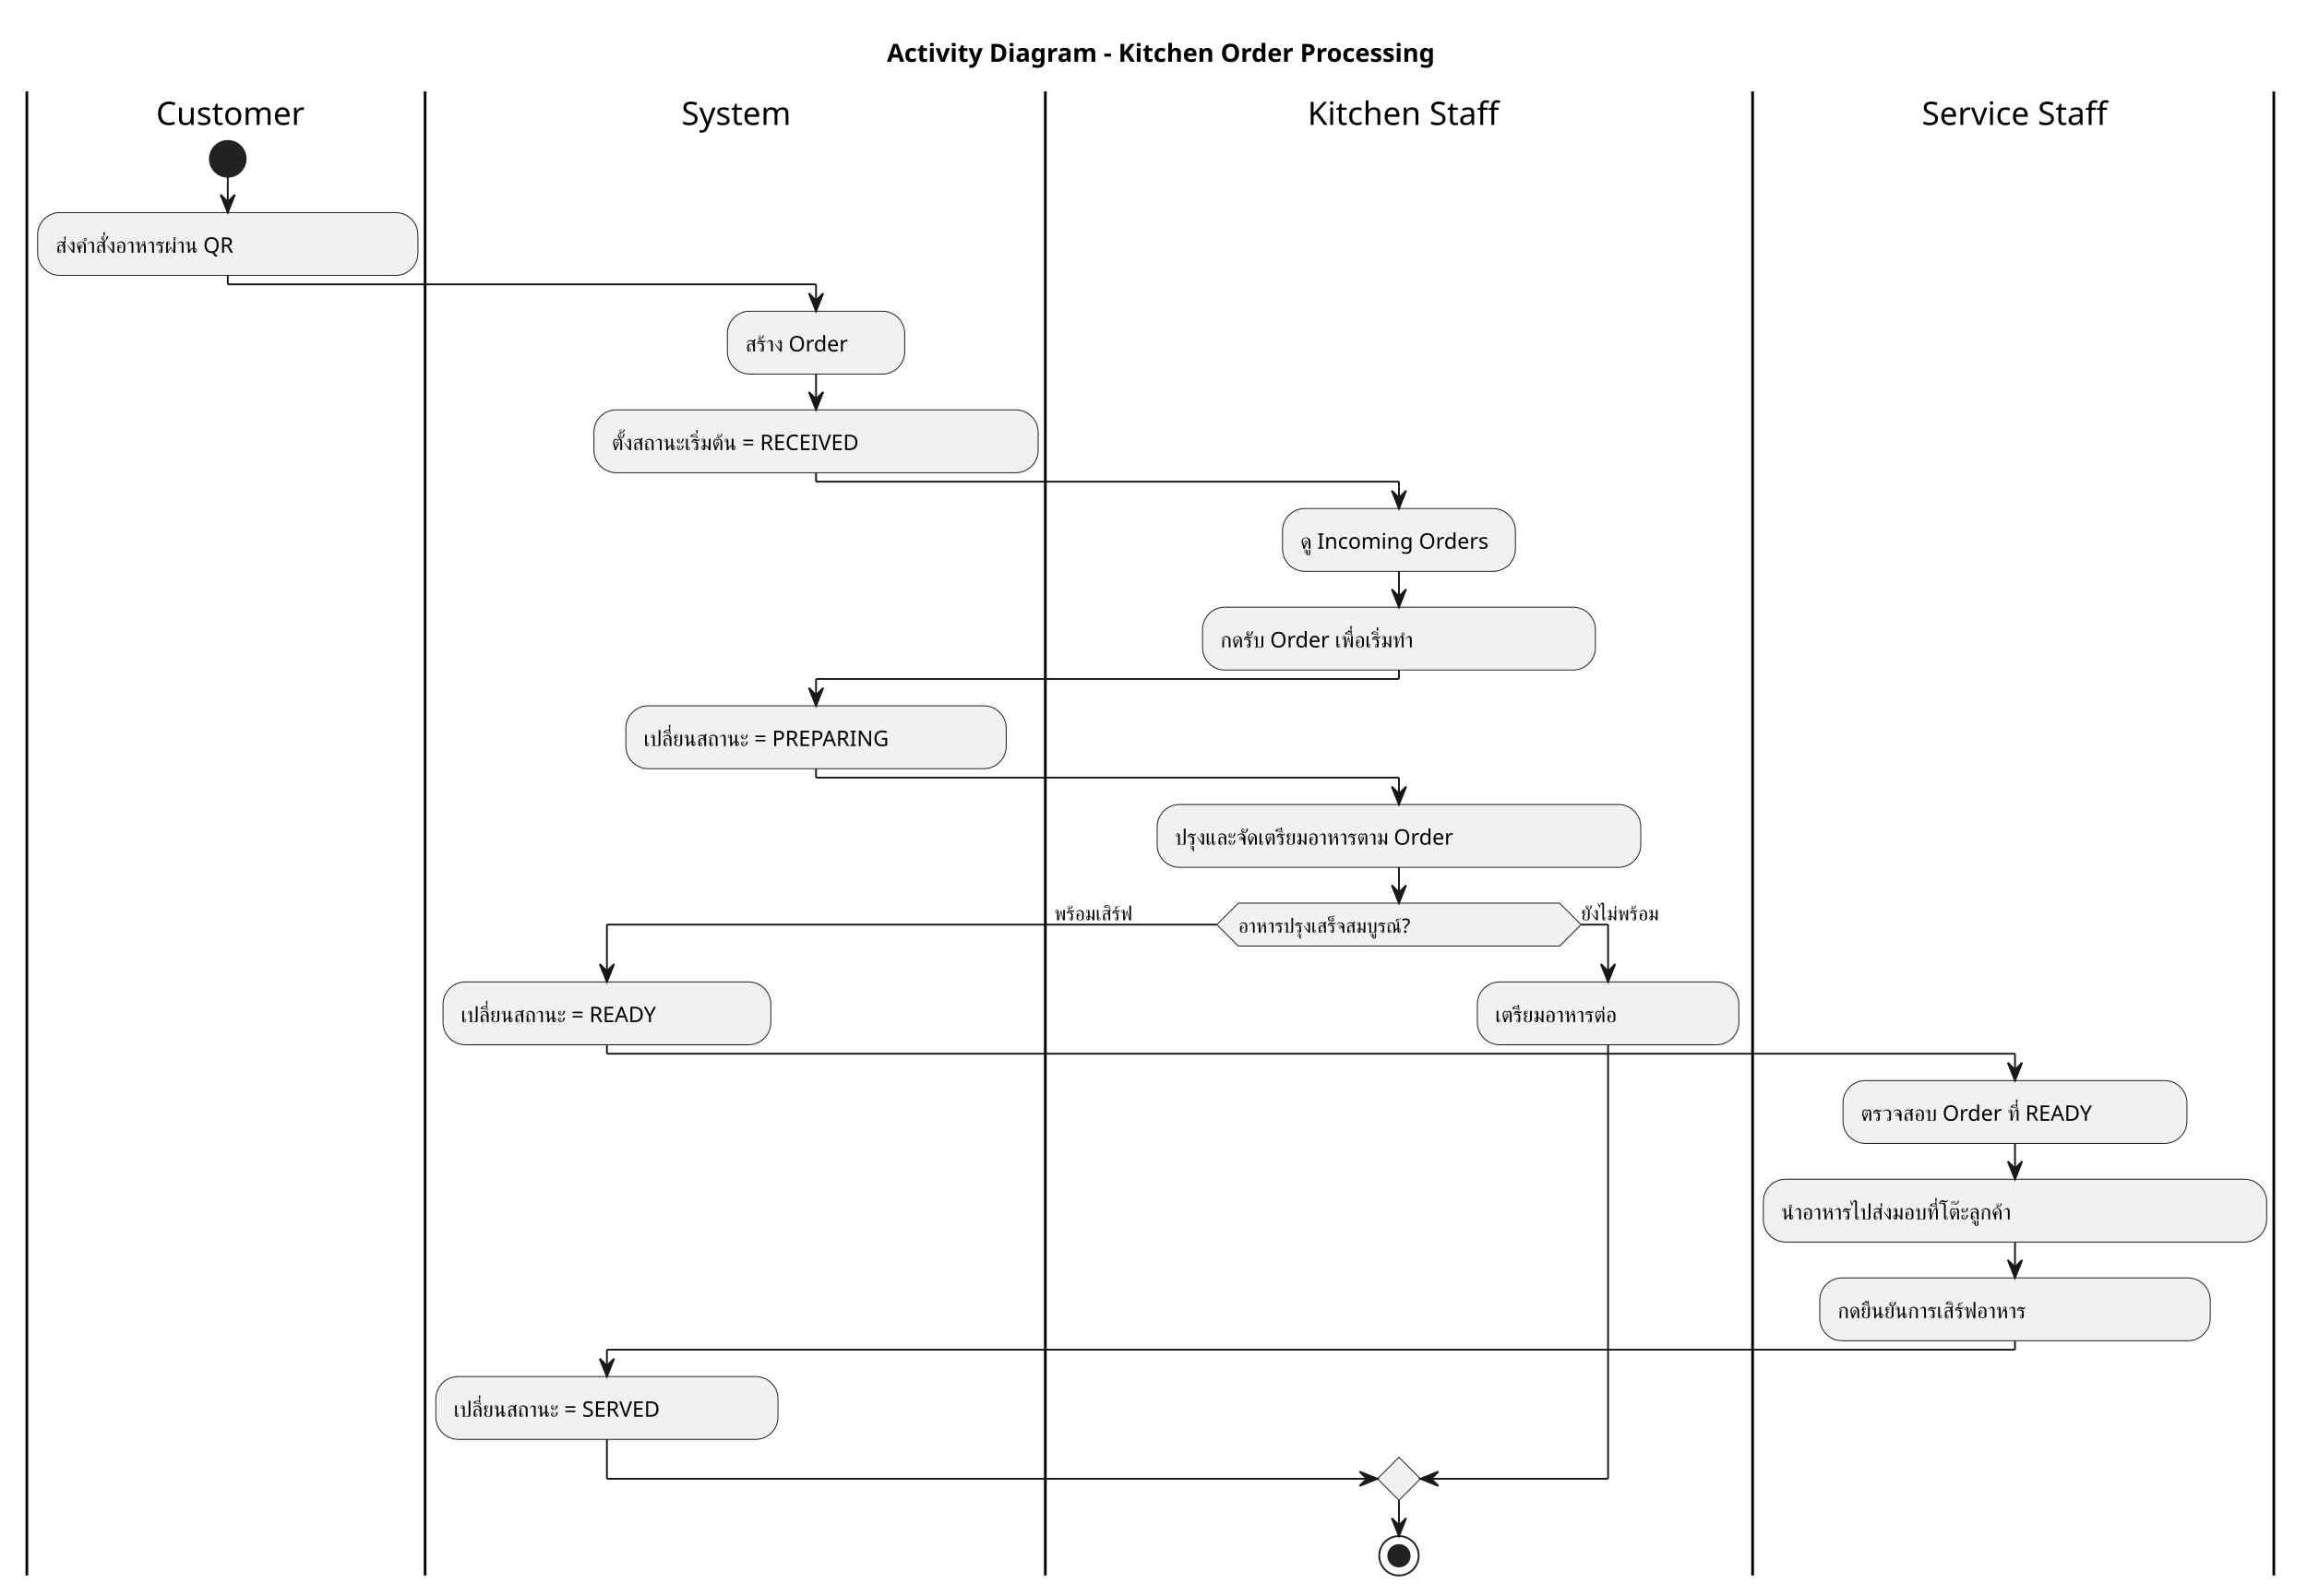
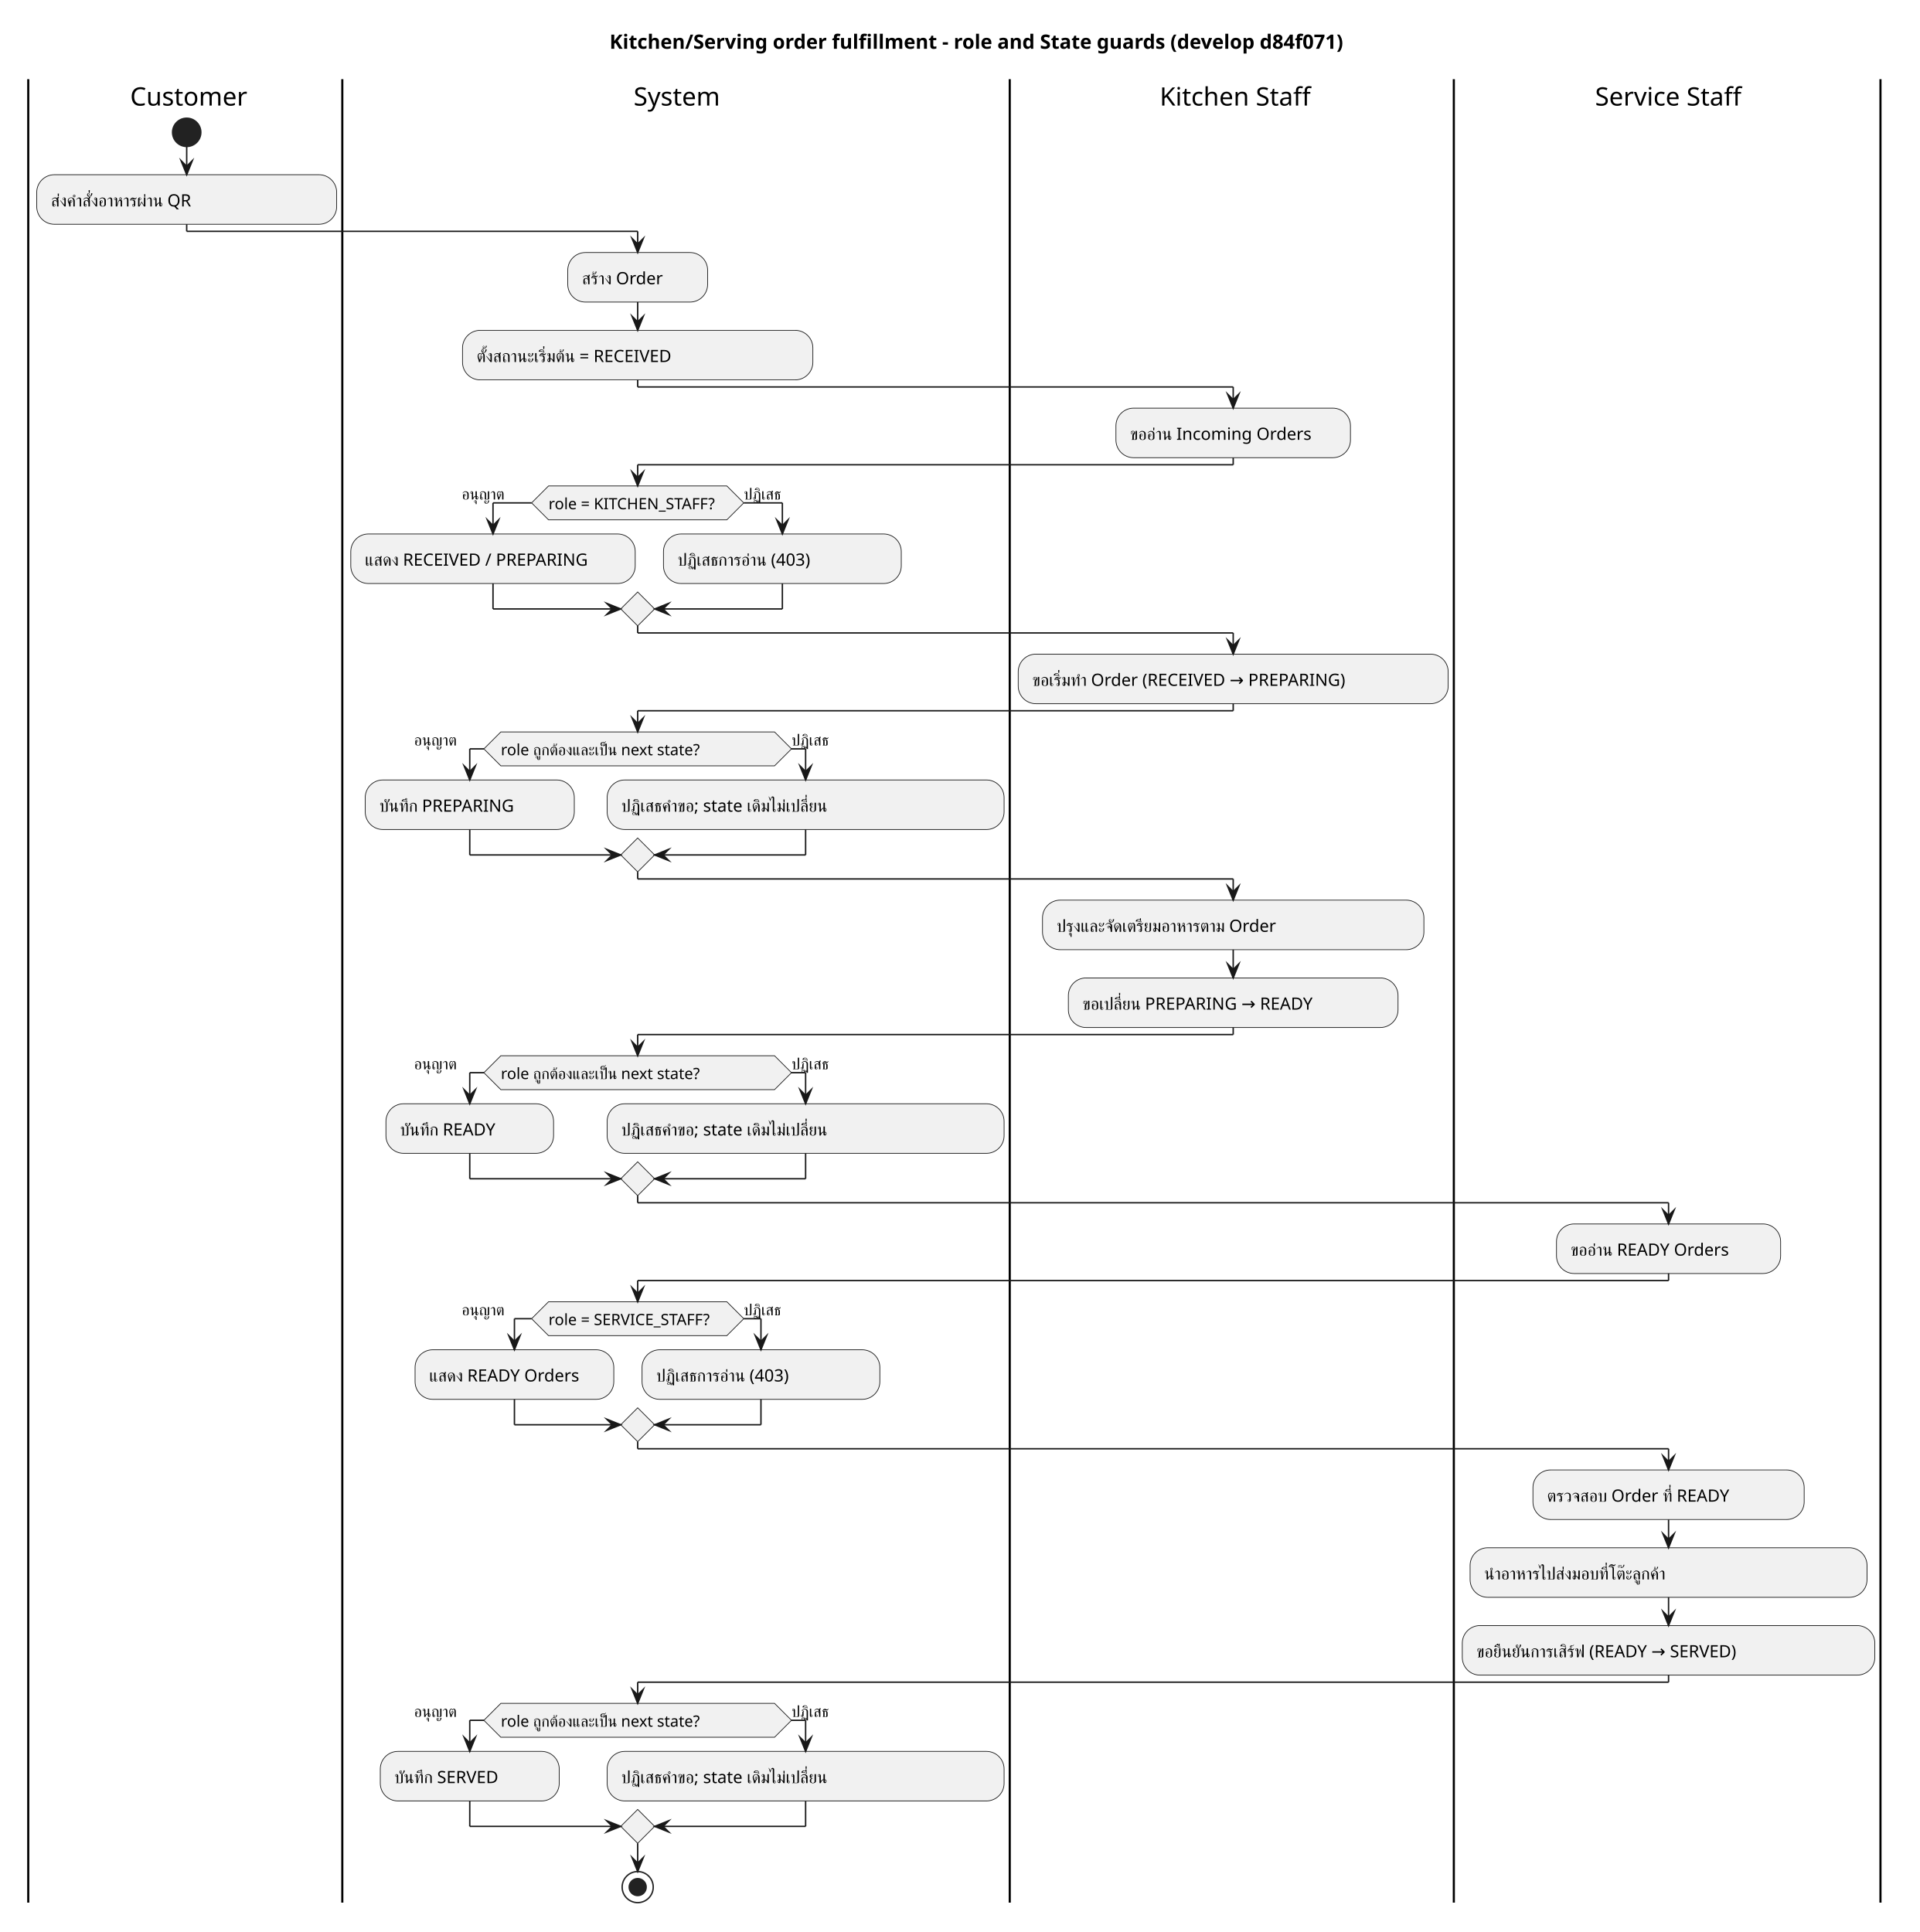
- <svg xmlns="http://www.w3.org/2000/svg" contentStyleType="text/css" data-diagram-type="ACTIVITY" height="891px" preserveAspectRatio="none" style="width:1288px;height:891px;background:#FFFFFF;" version="1.1" viewBox="0 0 1288 891" width="1288px" zoomAndPan="magnify">
+ <svg xmlns="http://www.w3.org/2000/svg" version="1.1" data-diagram-type="ACTIVITY" style="width:1359px;height:1368px;background:#FFFFFF;" width="1359px" height="1368px" viewBox="0 0 1359 1368" zoomAndPan="magnify" preserveAspectRatio="none" contentStyleType="text/css">
  <defs />
-   <g>
-     <text fill="#000000" font-family="sans-serif" font-size="14" font-weight="bold" lengthAdjust="spacing" textLength="295.641" x="495.168" y="34.533">Activity Diagram - Kitchen Order Processing</text>
-     <rect fill="transparent" height="22.641" style="stroke:transparent;stroke-width:1;" width="1255.976" x="15" y="51.065" />
-     <ellipse cx="127.167" cy="88.705" fill="#222222" rx="10" ry="10" style="stroke:#222222;stroke-width:1;" />
-     <rect fill="#F1F1F1" height="35.094" rx="12.5" ry="12.5" style="stroke:#181818;stroke-width:0.5;" width="212.334" x="21" y="118.705" />
-     <text fill="#000000" font-family="sans-serif" font-size="12" lengthAdjust="spacing" textLength="192.334" x="31" y="141.162">ส่งคำสั่งอาหารผ่าน QR</text>
-     <line style="stroke:#000000;stroke-width:1.5;" x1="15" x2="15" y1="51.065" y2="879.83" />
-     <rect fill="#F1F1F1" height="35.094" rx="12.5" ry="12.5" style="stroke:#181818;stroke-width:0.5;" width="99.008" x="406.092" y="173.799" />
-     <text fill="#000000" font-family="sans-serif" font-size="12" lengthAdjust="spacing" textLength="79.008" x="416.092" y="196.256">สร้าง Order</text>
-     <rect fill="#F1F1F1" height="35.094" rx="12.5" ry="12.5" style="stroke:#181818;stroke-width:0.5;" width="248.023" x="331.584" y="228.893" />
-     <text fill="#000000" font-family="sans-serif" font-size="12" lengthAdjust="spacing" textLength="228.023" x="341.584" y="251.35">ตั้งสถานะเริ่มต้น = RECEIVED</text>
-     <rect fill="#F1F1F1" height="35.094" rx="12.5" ry="12.5" style="stroke:#181818;stroke-width:0.5;" width="212.357" x="349.417" y="394.174" />
-     <text fill="#000000" font-family="sans-serif" font-size="12" lengthAdjust="spacing" textLength="192.357" x="359.417" y="416.631">เปลี่ยนสถานะ = PREPARING</text>
-     <rect fill="#F1F1F1" height="35.094" rx="12.5" ry="12.5" style="stroke:#181818;stroke-width:0.5;" width="183.019" x="247.336" y="548.361" />
-     <text fill="#000000" font-family="sans-serif" font-size="12" lengthAdjust="spacing" textLength="163.019" x="257.336" y="570.818">เปลี่ยนสถานะ = READY</text>
-     <rect fill="#F1F1F1" height="35.094" rx="12.5" ry="12.5" style="stroke:#181818;stroke-width:0.5;" width="191.023" x="243.334" y="768.736" />
-     <text fill="#000000" font-family="sans-serif" font-size="12" lengthAdjust="spacing" textLength="171.023" x="253.334" y="791.193">เปลี่ยนสถานะ = SERVED</text>
-     <line style="stroke:#000000;stroke-width:1.5;" x1="237.334" x2="237.334" y1="51.065" y2="879.83" />
-     <rect fill="#F1F1F1" height="35.094" rx="12.5" ry="12.5" style="stroke:#181818;stroke-width:0.5;" width="130.033" x="716.025" y="283.986" />
-     <text fill="#000000" font-family="sans-serif" font-size="12" lengthAdjust="spacing" textLength="110.033" x="726.025" y="306.443">ดู Incoming Orders</text>
-     <rect fill="#F1F1F1" height="35.094" rx="12.5" ry="12.5" style="stroke:#181818;stroke-width:0.5;" width="219.342" x="671.37" y="339.08" />
-     <text fill="#000000" font-family="sans-serif" font-size="12" lengthAdjust="spacing" textLength="199.342" x="681.37" y="361.537">กดรับ Order เพื่อเริ่มทำ</text>
-     <rect fill="#F1F1F1" height="35.094" rx="12.5" ry="12.5" style="stroke:#181818;stroke-width:0.5;" width="270.008" x="646.037" y="449.268" />
-     <text fill="#000000" font-family="sans-serif" font-size="12" lengthAdjust="spacing" textLength="250.008" x="656.037" y="471.725">ปรุงและจัดเตรียมอาหารตาม Order</text>
-     <polygon fill="#F1F1F1" points="691.357,504.361,870.725,504.361,882.725,516.361,870.725,528.361,691.357,528.361,679.357,516.361,691.357,504.361" style="stroke:#181818;stroke-width:0.5;" />
-     <text fill="#000000" font-family="sans-serif" font-size="11" lengthAdjust="spacing" textLength="179.368" x="691.357" y="520.862">อาหารปรุงเสร็จสมบูรณ์?</text>
-     <text fill="#000000" font-family="sans-serif" font-size="11" lengthAdjust="spacing" textLength="90.75" x="588.607" y="513.944">พร้อมเสิร์ฟ</text>
-     <text fill="#000000" font-family="sans-serif" font-size="11" lengthAdjust="spacing" textLength="90.75" x="882.725" y="513.944">ยังไม่พร้อม</text>
-     <rect fill="#F1F1F1" height="35.094" rx="12.5" ry="12.5" style="stroke:#181818;stroke-width:0.5;" width="146" x="824.791" y="548.361" />
-     <text fill="#000000" font-family="sans-serif" font-size="12" lengthAdjust="spacing" textLength="126" x="834.791" y="570.818">เตรียมอาหารต่อ</text>
-     <polygon fill="#F1F1F1" points="781.041,813.83,793.041,825.83,781.041,837.83,769.041,825.83,781.041,813.83" style="stroke:#181818;stroke-width:0.5;" />
-     <ellipse cx="781.041" cy="868.83" fill="transparent" rx="11" ry="11" style="stroke:#222222;stroke-width:1;" />
-     <ellipse cx="781.041" cy="868.83" fill="#222222" rx="6" ry="6" style="stroke:#222222;stroke-width:1;" />
-     <line style="stroke:#000000;stroke-width:1.5;" x1="583.607" x2="583.607" y1="51.065" y2="879.83" />
-     <rect fill="#F1F1F1" height="35.094" rx="12.5" ry="12.5" style="stroke:#181818;stroke-width:0.5;" width="192.019" x="1028.965" y="603.455" />
-     <text fill="#000000" font-family="sans-serif" font-size="12" lengthAdjust="spacing" textLength="172.019" x="1038.965" y="625.912">ตรวจสอบ Order ที่ READY</text>
-     <rect fill="#F1F1F1" height="35.094" rx="12.5" ry="12.5" style="stroke:#181818;stroke-width:0.5;" width="281" x="984.475" y="658.549" />
-     <text fill="#000000" font-family="sans-serif" font-size="12" lengthAdjust="spacing" textLength="261" x="994.475" y="681.006">นำอาหารไปส่งมอบที่โต๊ะลูกค้า</text>
-     <rect fill="#F1F1F1" height="35.094" rx="12.5" ry="12.5" style="stroke:#181818;stroke-width:0.5;" width="218" x="1015.975" y="713.643" />
-     <text fill="#000000" font-family="sans-serif" font-size="12" lengthAdjust="spacing" textLength="198" x="1025.975" y="736.1">กดยืนยันการเสิร์ฟอาหาร</text>
-     <line style="stroke:#000000;stroke-width:1.5;" x1="978.475" x2="978.475" y1="51.065" y2="879.83" />
-     <line style="stroke:#000000;stroke-width:1.5;" x1="1269.475" x2="1269.475" y1="51.065" y2="879.83" />
-     <line style="stroke:#181818;stroke-width:1;" x1="127.167" x2="127.167" y1="98.705" y2="118.705" />
-     <polygon fill="#181818" points="123.167,108.705,127.167,118.705,131.167,108.705,127.167,112.705" style="stroke:#181818;stroke-width:1;" />
-     <line style="stroke:#181818;stroke-width:1;" x1="455.596" x2="455.596" y1="208.893" y2="228.893" />
-     <polygon fill="#181818" points="451.596,218.893,455.596,228.893,459.596,218.893,455.596,222.893" style="stroke:#181818;stroke-width:1;" />
-     <line style="stroke:#181818;stroke-width:1;" x1="781.041" x2="781.041" y1="319.08" y2="339.08" />
-     <polygon fill="#181818" points="777.041,329.08,781.041,339.08,785.041,329.08,781.041,333.08" style="stroke:#181818;stroke-width:1;" />
-     <line style="stroke:#181818;stroke-width:1;" x1="882.725" x2="897.791" y1="516.361" y2="516.361" />
-     <line style="stroke:#181818;stroke-width:1;" x1="897.791" x2="897.791" y1="516.361" y2="548.361" />
-     <polygon fill="#181818" points="893.791,538.361,897.791,548.361,901.791,538.361,897.791,542.361" style="stroke:#181818;stroke-width:1;" />
-     <line style="stroke:#181818;stroke-width:1;" x1="897.791" x2="897.791" y1="583.455" y2="825.83" />
-     <line style="stroke:#181818;stroke-width:1;" x1="897.791" x2="793.041" y1="825.83" y2="825.83" />
-     <polygon fill="#181818" points="803.041,821.83,793.041,825.83,803.041,829.83,799.041,825.83" style="stroke:#181818;stroke-width:1;" />
-     <line style="stroke:#181818;stroke-width:1;" x1="781.041" x2="781.041" y1="484.361" y2="504.361" />
-     <polygon fill="#181818" points="777.041,494.361,781.041,504.361,785.041,494.361,781.041,498.361" style="stroke:#181818;stroke-width:1;" />
-     <line style="stroke:#181818;stroke-width:1;" x1="781.041" x2="781.041" y1="837.83" y2="857.83" />
-     <polygon fill="#181818" points="777.041,847.83,781.041,857.83,785.041,847.83,781.041,851.83" style="stroke:#181818;stroke-width:1;" />
-     <line style="stroke:#181818;stroke-width:1;" x1="1124.975" x2="1124.975" y1="638.549" y2="658.549" />
-     <polygon fill="#181818" points="1120.975,648.549,1124.975,658.549,1128.975,648.549,1124.975,652.549" style="stroke:#181818;stroke-width:1;" />
-     <line style="stroke:#181818;stroke-width:1;" x1="1124.975" x2="1124.975" y1="693.643" y2="713.643" />
-     <polygon fill="#181818" points="1120.975,703.643,1124.975,713.643,1128.975,703.643,1124.975,707.643" style="stroke:#181818;stroke-width:1;" />
-     <line style="stroke:#181818;stroke-width:1;" x1="127.167" x2="127.167" y1="153.799" y2="158.799" />
-     <line style="stroke:#181818;stroke-width:1;" x1="127.167" x2="455.596" y1="158.799" y2="158.799" />
-     <line style="stroke:#181818;stroke-width:1;" x1="455.596" x2="455.596" y1="158.799" y2="173.799" />
-     <polygon fill="#181818" points="451.596,163.799,455.596,173.799,459.596,163.799,455.596,167.799" style="stroke:#181818;stroke-width:1;" />
-     <line style="stroke:#181818;stroke-width:1;" x1="455.596" x2="455.596" y1="263.986" y2="268.986" />
-     <line style="stroke:#181818;stroke-width:1;" x1="455.596" x2="781.041" y1="268.986" y2="268.986" />
-     <line style="stroke:#181818;stroke-width:1;" x1="781.041" x2="781.041" y1="268.986" y2="283.986" />
-     <polygon fill="#181818" points="777.041,273.986,781.041,283.986,785.041,273.986,781.041,277.986" style="stroke:#181818;stroke-width:1;" />
-     <line style="stroke:#181818;stroke-width:1;" x1="781.041" x2="781.041" y1="374.174" y2="379.174" />
-     <line style="stroke:#181818;stroke-width:1;" x1="781.041" x2="455.596" y1="379.174" y2="379.174" />
-     <line style="stroke:#181818;stroke-width:1;" x1="455.596" x2="455.596" y1="379.174" y2="394.174" />
-     <polygon fill="#181818" points="451.596,384.174,455.596,394.174,459.596,384.174,455.596,388.174" style="stroke:#181818;stroke-width:1;" />
-     <line style="stroke:#181818;stroke-width:1;" x1="455.596" x2="455.596" y1="429.268" y2="434.268" />
-     <line style="stroke:#181818;stroke-width:1;" x1="455.596" x2="781.041" y1="434.268" y2="434.268" />
-     <line style="stroke:#181818;stroke-width:1;" x1="781.041" x2="781.041" y1="434.268" y2="449.268" />
-     <polygon fill="#181818" points="777.041,439.268,781.041,449.268,785.041,439.268,781.041,443.268" style="stroke:#181818;stroke-width:1;" />
-     <line style="stroke:#181818;stroke-width:1;" x1="338.846" x2="338.846" y1="583.455" y2="588.455" />
-     <line style="stroke:#181818;stroke-width:1;" x1="338.846" x2="1124.975" y1="588.455" y2="588.455" />
-     <line style="stroke:#181818;stroke-width:1;" x1="1124.975" x2="1124.975" y1="588.455" y2="603.455" />
-     <polygon fill="#181818" points="1120.975,593.455,1124.975,603.455,1128.975,593.455,1124.975,597.455" style="stroke:#181818;stroke-width:1;" />
-     <line style="stroke:#181818;stroke-width:1;" x1="1124.975" x2="1124.975" y1="748.736" y2="753.736" />
-     <line style="stroke:#181818;stroke-width:1;" x1="1124.975" x2="338.846" y1="753.736" y2="753.736" />
-     <line style="stroke:#181818;stroke-width:1;" x1="338.846" x2="338.846" y1="753.736" y2="768.736" />
-     <polygon fill="#181818" points="334.846,758.736,338.846,768.736,342.846,758.736,338.846,762.736" style="stroke:#181818;stroke-width:1;" />
-     <line style="stroke:#181818;stroke-width:1;" x1="679.357" x2="338.846" y1="516.361" y2="516.361" />
-     <line style="stroke:#181818;stroke-width:1;" x1="338.846" x2="338.846" y1="516.361" y2="548.361" />
-     <polygon fill="#181818" points="334.846,538.361,338.846,548.361,342.846,538.361,338.846,542.361" style="stroke:#181818;stroke-width:1;" />
-     <line style="stroke:#181818;stroke-width:1;" x1="338.846" x2="338.846" y1="803.83" y2="825.83" />
-     <line style="stroke:#181818;stroke-width:1;" x1="338.846" x2="769.041" y1="825.83" y2="825.83" />
-     <polygon fill="#181818" points="759.041,821.83,769.041,825.83,759.041,829.83,763.041,825.83" style="stroke:#181818;stroke-width:1;" />
-     <text fill="#000000" font-family="sans-serif" font-size="18" lengthAdjust="spacing" textLength="78.02" x="87.157" y="69.75">Customer</text>
-     <text fill="#000000" font-family="sans-serif" font-size="18" lengthAdjust="spacing" textLength="60.012" x="380.465" y="69.75">System</text>
-     <text fill="#000000" font-family="sans-serif" font-size="18" lengthAdjust="spacing" textLength="102.059" x="730.012" y="69.75">Kitchen Staff</text>
-     <text fill="#000000" font-family="sans-serif" font-size="18" lengthAdjust="spacing" textLength="102.041" x="1072.955" y="69.75">Service Staff</text>
+   <g font-family="sans-serif" lengthAdjust="spacing">
+     <g class="title" data-source-line="1">
+       <text x="431.499" y="34.533" fill="#000" font-size="14" textLength="494.765" font-weight="700">Kitchen/Serving order fulfillment - role and State guards (develop d84f071)</text>
+     </g>
+     <rect x="20" y="56.064" width="1312.762" height="22.641" fill="none" style="stroke:none;" />
+     <ellipse cx="132.167" cy="93.705" rx="10" ry="10" fill="#222" style="stroke:#222;stroke-width:1;" />
+     <rect x="26" y="123.705" width="212.334" height="35.094" fill="#F1F1F1" style="stroke:#181818;stroke-width:0.5;" rx="12.5" ry="12.5" />
+     <text x="36" y="146.162" fill="#000" font-size="12" textLength="192.334">ส่งคำสั่งอาหารผ่าน QR</text>
+     <line x1="20" y1="56.064" x2="20" y2="1347.205" style="stroke:#000;stroke-width:1.5;" />
+     <rect x="401.941" y="178.799" width="99.008" height="35.094" fill="#F1F1F1" style="stroke:#181818;stroke-width:0.5;" rx="12.5" ry="12.5" />
+     <text x="411.941" y="201.256" fill="#000" font-size="12" textLength="79.008">สร้าง Order</text>
+     <rect x="327.433" y="233.893" width="248.023" height="35.094" fill="#F1F1F1" style="stroke:#181818;stroke-width:0.5;" rx="12.5" ry="12.5" />
+     <text x="337.433" y="256.35" fill="#000" font-size="12" textLength="228.023">ตั้งสถานะเริ่มต้น = RECEIVED</text>
+     <polygon points="388.332,344.08,514.558,344.08,526.558,356.08,514.558,368.08,388.332,368.08,376.332,356.08,388.332,344.08" fill="#F1F1F1" style="stroke:#181818;stroke-width:0.5;stroke-linejoin:miter;stroke-miterlimit:10;" />
+     <text x="388.332" y="360.581" fill="#000" font-size="11" textLength="126.226">role = KITCHEN_STAFF?</text>
+     <text x="326.832" y="353.663" fill="#000" font-size="11" textLength="49.5">อนุญาต</text>
+     <text x="526.558" y="353.663" fill="#000" font-size="11" textLength="49.5">ปฏิเสธ</text>
+     <rect x="248.334" y="378.08" width="201.365" height="35.094" fill="#F1F1F1" style="stroke:#181818;stroke-width:0.5;" rx="12.5" ry="12.5" />
+     <text x="258.334" y="400.537" fill="#000" font-size="12" textLength="181.365">แสดง RECEIVED / PREPARING</text>
+     <rect x="469.699" y="378.08" width="168.348" height="35.094" fill="#F1F1F1" style="stroke:#181818;stroke-width:0.5;" rx="12.5" ry="12.5" />
+     <text x="479.699" y="400.537" fill="#000" font-size="12" textLength="148.348">ปฏิเสธการอ่าน (403)</text>
+     <polygon points="451.445,419.174,463.445,431.174,451.445,443.174,439.445,431.174,451.445,419.174" fill="#F1F1F1" style="stroke:#181818;stroke-width:0.5;stroke-linejoin:miter;stroke-miterlimit:10;" />
+     <polygon points="354.561,518.268,548.329,518.268,560.329,530.268,548.329,542.268,354.561,542.268,342.561,530.268,354.561,518.268" fill="#F1F1F1" style="stroke:#181818;stroke-width:0.5;stroke-linejoin:miter;stroke-miterlimit:10;" />
+     <text x="354.561" y="534.769" fill="#000" font-size="11" textLength="193.768">role ถูกต้องและเป็น next state?</text>
+     <text x="293.061" y="527.851" fill="#000" font-size="11" textLength="49.5">อนุญาต</text>
+     <text x="560.329" y="527.851" fill="#000" font-size="11" textLength="49.5">ปฏิเสธ</text>
+     <rect x="258.553" y="552.268" width="148.016" height="35.094" fill="#F1F1F1" style="stroke:#181818;stroke-width:0.5;" rx="12.5" ry="12.5" />
+     <text x="268.553" y="574.725" fill="#000" font-size="12" textLength="128.016">บันทึก PREPARING</text>
+     <rect x="429.82" y="552.268" width="281.018" height="35.094" fill="#F1F1F1" style="stroke:#181818;stroke-width:0.5;" rx="12.5" ry="12.5" />
+     <text x="439.82" y="574.725" fill="#000" font-size="12" textLength="261.018">ปฏิเสธคำขอ; state เดิมไม่เปลี่ยน</text>
+     <polygon points="451.445,593.361,463.445,605.361,451.445,617.361,439.445,605.361,451.445,593.361" fill="#F1F1F1" style="stroke:#181818;stroke-width:0.5;stroke-linejoin:miter;stroke-miterlimit:10;" />
+     <polygon points="354.561,747.549,548.329,747.549,560.329,759.549,548.329,771.549,354.561,771.549,342.561,759.549,354.561,747.549" fill="#F1F1F1" style="stroke:#181818;stroke-width:0.5;stroke-linejoin:miter;stroke-miterlimit:10;" />
+     <text x="354.561" y="764.05" fill="#000" font-size="11" textLength="193.768">role ถูกต้องและเป็น next state?</text>
+     <text x="293.061" y="757.132" fill="#000" font-size="11" textLength="49.5">อนุญาต</text>
+     <text x="560.329" y="757.132" fill="#000" font-size="11" textLength="49.5">ปฏิเสธ</text>
+     <rect x="273.222" y="781.549" width="118.678" height="35.094" fill="#F1F1F1" style="stroke:#181818;stroke-width:0.5;" rx="12.5" ry="12.5" />
+     <text x="283.222" y="804.006" fill="#000" font-size="12" textLength="98.678">บันทึก READY</text>
+     <rect x="429.82" y="781.549" width="281.018" height="35.094" fill="#F1F1F1" style="stroke:#181818;stroke-width:0.5;" rx="12.5" ry="12.5" />
+     <text x="439.82" y="804.006" fill="#000" font-size="12" textLength="261.018">ปฏิเสธคำขอ; state เดิมไม่เปลี่ยน</text>
+     <polygon points="451.445,822.643,463.445,834.643,451.445,846.643,439.445,834.643,451.445,822.643" fill="#F1F1F1" style="stroke:#181818;stroke-width:0.5;stroke-linejoin:miter;stroke-miterlimit:10;" />
+     <polygon points="388.326,921.736,514.563,921.736,526.563,933.736,514.563,945.736,388.326,945.736,376.326,933.736,388.326,921.736" fill="#F1F1F1" style="stroke:#181818;stroke-width:0.5;stroke-linejoin:miter;stroke-miterlimit:10;" />
+     <text x="388.326" y="938.237" fill="#000" font-size="11" textLength="126.237">role = SERVICE_STAFF?</text>
+     <text x="326.826" y="931.319" fill="#000" font-size="11" textLength="49.5">อนุญาต</text>
+     <text x="526.563" y="931.319" fill="#000" font-size="11" textLength="49.5">ปฏิเสธ</text>
+     <rect x="293.844" y="955.736" width="140.686" height="35.094" fill="#F1F1F1" style="stroke:#181818;stroke-width:0.5;" rx="12.5" ry="12.5" />
+     <text x="303.844" y="978.193" fill="#000" font-size="12" textLength="120.686">แสดง READY Orders</text>
+     <rect x="454.529" y="955.736" width="168.348" height="35.094" fill="#F1F1F1" style="stroke:#181818;stroke-width:0.5;" rx="12.5" ry="12.5" />
+     <text x="464.529" y="978.193" fill="#000" font-size="12" textLength="148.348">ปฏิเสธการอ่าน (403)</text>
+     <polygon points="451.445,996.83,463.445,1008.83,451.445,1020.83,439.445,1008.83,451.445,996.83" fill="#F1F1F1" style="stroke:#181818;stroke-width:0.5;stroke-linejoin:miter;stroke-miterlimit:10;" />
+     <polygon points="354.561,1206.111,548.329,1206.111,560.329,1218.111,548.329,1230.111,354.561,1230.111,342.561,1218.111,354.561,1206.111" fill="#F1F1F1" style="stroke:#181818;stroke-width:0.5;stroke-linejoin:miter;stroke-miterlimit:10;" />
+     <text x="354.561" y="1222.612" fill="#000" font-size="11" textLength="193.768">role ถูกต้องและเป็น next state?</text>
+     <text x="293.061" y="1215.694" fill="#000" font-size="11" textLength="49.5">อนุญาต</text>
+     <text x="560.329" y="1215.694" fill="#000" font-size="11" textLength="49.5">ปฏิเสธ</text>
+     <rect x="269.22" y="1240.111" width="126.682" height="35.094" fill="#F1F1F1" style="stroke:#181818;stroke-width:0.5;" rx="12.5" ry="12.5" />
+     <text x="279.22" y="1262.568" fill="#000" font-size="12" textLength="106.682">บันทึก SERVED</text>
+     <rect x="429.82" y="1240.111" width="281.018" height="35.094" fill="#F1F1F1" style="stroke:#181818;stroke-width:0.5;" rx="12.5" ry="12.5" />
+     <text x="439.82" y="1262.568" fill="#000" font-size="12" textLength="261.018">ปฏิเสธคำขอ; state เดิมไม่เปลี่ยน</text>
+     <polygon points="451.445,1281.205,463.445,1293.205,451.445,1305.205,439.445,1293.205,451.445,1281.205" fill="#F1F1F1" style="stroke:#181818;stroke-width:0.5;stroke-linejoin:miter;stroke-miterlimit:10;" />
+     <ellipse cx="451.445" cy="1336.205" rx="11" ry="11" fill="none" style="stroke:#222;stroke-width:1;" />
+     <ellipse cx="451.445" cy="1336.205" rx="6" ry="6" fill="#222" style="stroke:#222;stroke-width:1;" />
+     <line x1="242.334" y1="56.064" x2="242.334" y2="1347.205" style="stroke:#000;stroke-width:1.5;" />
+     <rect x="790.013" y="288.986" width="166.033" height="35.094" fill="#F1F1F1" style="stroke:#181818;stroke-width:0.5;" rx="12.5" ry="12.5" />
+     <text x="800.013" y="311.443" fill="#000" font-size="12" textLength="146.033">ขออ่าน Incoming Orders</text>
+     <rect x="720.837" y="463.174" width="304.385" height="35.094" fill="#F1F1F1" style="stroke:#181818;stroke-width:0.5;" rx="12.5" ry="12.5" />
+     <text x="730.837" y="485.631" fill="#000" font-size="12" textLength="284.385">ขอเริ่มทำ Order (RECEIVED → PREPARING)</text>
+     <rect x="738.026" y="637.361" width="270.008" height="35.094" fill="#F1F1F1" style="stroke:#181818;stroke-width:0.5;" rx="12.5" ry="12.5" />
+     <text x="748.026" y="659.818" fill="#000" font-size="12" textLength="250.008">ปรุงและจัดเตรียมอาหารตาม Order</text>
+     <rect x="756.339" y="692.455" width="233.381" height="35.094" fill="#F1F1F1" style="stroke:#181818;stroke-width:0.5;" rx="12.5" ry="12.5" />
+     <text x="766.339" y="714.912" fill="#000" font-size="12" textLength="213.381">ขอเปลี่ยน PREPARING → READY</text>
+     <line x1="714.837" y1="56.064" x2="714.837" y2="1347.205" style="stroke:#000;stroke-width:1.5;" />
+     <rect x="1101.899" y="866.643" width="158.686" height="35.094" fill="#F1F1F1" style="stroke:#181818;stroke-width:0.5;" rx="12.5" ry="12.5" />
+     <text x="1111.899" y="889.1" fill="#000" font-size="12" textLength="138.686">ขออ่าน READY Orders</text>
+     <rect x="1085.232" y="1040.83" width="192.02" height="35.094" fill="#F1F1F1" style="stroke:#181818;stroke-width:0.5;" rx="12.5" ry="12.5" />
+     <text x="1095.232" y="1063.287" fill="#000" font-size="12" textLength="172.02">ตรวจสอบ Order ที่ READY</text>
+     <rect x="1040.742" y="1095.924" width="281" height="35.094" fill="#F1F1F1" style="stroke:#181818;stroke-width:0.5;" rx="12.5" ry="12.5" />
+     <text x="1050.742" y="1118.381" fill="#000" font-size="12" textLength="261">นำอาหารไปส่งมอบที่โต๊ะลูกค้า</text>
+     <rect x="1035.222" y="1151.018" width="292.039" height="35.094" fill="#F1F1F1" style="stroke:#181818;stroke-width:0.5;" rx="12.5" ry="12.5" />
+     <text x="1045.222" y="1173.475" fill="#000" font-size="12" textLength="272.039">ขอยืนยันการเสิร์ฟ (READY → SERVED)</text>
+     <line x1="1029.222" y1="56.064" x2="1029.222" y2="1347.205" style="stroke:#000;stroke-width:1.5;" />
+     <line x1="1331.261" y1="56.064" x2="1331.261" y2="1347.205" style="stroke:#000;stroke-width:1.5;" />
+     <line x1="132.167" y1="103.705" x2="132.167" y2="123.705" style="stroke:#181818;stroke-width:1;" />
+     <polygon points="128.167,113.705,132.167,123.705,136.167,113.705,132.167,117.705" fill="#181818" style="stroke:#181818;stroke-width:1;stroke-linejoin:miter;stroke-miterlimit:10;" />
+     <line x1="451.445" y1="213.893" x2="451.445" y2="233.893" style="stroke:#181818;stroke-width:1;" />
+     <polygon points="447.445,223.893,451.445,233.893,455.445,223.893,451.445,227.893" fill="#181818" style="stroke:#181818;stroke-width:1;stroke-linejoin:miter;stroke-miterlimit:10;" />
+     <line x1="376.332" y1="356.08" x2="349.017" y2="356.08" style="stroke:#181818;stroke-width:1;" />
+     <line x1="349.017" y1="356.08" x2="349.017" y2="378.08" style="stroke:#181818;stroke-width:1;" />
+     <polygon points="345.017,368.08,349.017,378.08,353.017,368.08,349.017,372.08" fill="#181818" style="stroke:#181818;stroke-width:1;stroke-linejoin:miter;stroke-miterlimit:10;" />
+     <line x1="526.558" y1="356.08" x2="553.873" y2="356.08" style="stroke:#181818;stroke-width:1;" />
+     <line x1="553.873" y1="356.08" x2="553.873" y2="378.08" style="stroke:#181818;stroke-width:1;" />
+     <polygon points="549.873,368.08,553.873,378.08,557.873,368.08,553.873,372.08" fill="#181818" style="stroke:#181818;stroke-width:1;stroke-linejoin:miter;stroke-miterlimit:10;" />
+     <line x1="349.017" y1="413.174" x2="349.017" y2="431.174" style="stroke:#181818;stroke-width:1;" />
+     <line x1="349.017" y1="431.174" x2="439.445" y2="431.174" style="stroke:#181818;stroke-width:1;" />
+     <polygon points="429.445,427.174,439.445,431.174,429.445,435.174,433.445,431.174" fill="#181818" style="stroke:#181818;stroke-width:1;stroke-linejoin:miter;stroke-miterlimit:10;" />
+     <line x1="553.873" y1="413.174" x2="553.873" y2="431.174" style="stroke:#181818;stroke-width:1;" />
+     <line x1="553.873" y1="431.174" x2="463.445" y2="431.174" style="stroke:#181818;stroke-width:1;" />
+     <polygon points="473.445,427.174,463.445,431.174,473.445,435.174,469.445,431.174" fill="#181818" style="stroke:#181818;stroke-width:1;stroke-linejoin:miter;stroke-miterlimit:10;" />
+     <line x1="342.561" y1="530.268" x2="332.561" y2="530.268" style="stroke:#181818;stroke-width:1;" />
+     <line x1="332.561" y1="530.268" x2="332.561" y2="552.268" style="stroke:#181818;stroke-width:1;" />
+     <polygon points="328.561,542.268,332.561,552.268,336.561,542.268,332.561,546.268" fill="#181818" style="stroke:#181818;stroke-width:1;stroke-linejoin:miter;stroke-miterlimit:10;" />
+     <line x1="560.329" y1="530.268" x2="570.329" y2="530.268" style="stroke:#181818;stroke-width:1;" />
+     <line x1="570.329" y1="530.268" x2="570.329" y2="552.268" style="stroke:#181818;stroke-width:1;" />
+     <polygon points="566.329,542.268,570.329,552.268,574.329,542.268,570.329,546.268" fill="#181818" style="stroke:#181818;stroke-width:1;stroke-linejoin:miter;stroke-miterlimit:10;" />
+     <line x1="332.561" y1="587.361" x2="332.561" y2="605.361" style="stroke:#181818;stroke-width:1;" />
+     <line x1="332.561" y1="605.361" x2="439.445" y2="605.361" style="stroke:#181818;stroke-width:1;" />
+     <polygon points="429.445,601.361,439.445,605.361,429.445,609.361,433.445,605.361" fill="#181818" style="stroke:#181818;stroke-width:1;stroke-linejoin:miter;stroke-miterlimit:10;" />
+     <line x1="570.329" y1="587.361" x2="570.329" y2="605.361" style="stroke:#181818;stroke-width:1;" />
+     <line x1="570.329" y1="605.361" x2="463.445" y2="605.361" style="stroke:#181818;stroke-width:1;" />
+     <polygon points="473.445,601.361,463.445,605.361,473.445,609.361,469.445,605.361" fill="#181818" style="stroke:#181818;stroke-width:1;stroke-linejoin:miter;stroke-miterlimit:10;" />
+     <line x1="342.561" y1="759.549" x2="332.561" y2="759.549" style="stroke:#181818;stroke-width:1;" />
+     <line x1="332.561" y1="759.549" x2="332.561" y2="781.549" style="stroke:#181818;stroke-width:1;" />
+     <polygon points="328.561,771.549,332.561,781.549,336.561,771.549,332.561,775.549" fill="#181818" style="stroke:#181818;stroke-width:1;stroke-linejoin:miter;stroke-miterlimit:10;" />
+     <line x1="560.329" y1="759.549" x2="570.329" y2="759.549" style="stroke:#181818;stroke-width:1;" />
+     <line x1="570.329" y1="759.549" x2="570.329" y2="781.549" style="stroke:#181818;stroke-width:1;" />
+     <polygon points="566.329,771.549,570.329,781.549,574.329,771.549,570.329,775.549" fill="#181818" style="stroke:#181818;stroke-width:1;stroke-linejoin:miter;stroke-miterlimit:10;" />
+     <line x1="332.561" y1="816.643" x2="332.561" y2="834.643" style="stroke:#181818;stroke-width:1;" />
+     <line x1="332.561" y1="834.643" x2="439.445" y2="834.643" style="stroke:#181818;stroke-width:1;" />
+     <polygon points="429.445,830.643,439.445,834.643,429.445,838.643,433.445,834.643" fill="#181818" style="stroke:#181818;stroke-width:1;stroke-linejoin:miter;stroke-miterlimit:10;" />
+     <line x1="570.329" y1="816.643" x2="570.329" y2="834.643" style="stroke:#181818;stroke-width:1;" />
+     <line x1="570.329" y1="834.643" x2="463.445" y2="834.643" style="stroke:#181818;stroke-width:1;" />
+     <polygon points="473.445,830.643,463.445,834.643,473.445,838.643,469.445,834.643" fill="#181818" style="stroke:#181818;stroke-width:1;stroke-linejoin:miter;stroke-miterlimit:10;" />
+     <line x1="376.326" y1="933.736" x2="364.187" y2="933.736" style="stroke:#181818;stroke-width:1;" />
+     <line x1="364.187" y1="933.736" x2="364.187" y2="955.736" style="stroke:#181818;stroke-width:1;" />
+     <polygon points="360.187,945.736,364.187,955.736,368.187,945.736,364.187,949.736" fill="#181818" style="stroke:#181818;stroke-width:1;stroke-linejoin:miter;stroke-miterlimit:10;" />
+     <line x1="526.563" y1="933.736" x2="538.703" y2="933.736" style="stroke:#181818;stroke-width:1;" />
+     <line x1="538.703" y1="933.736" x2="538.703" y2="955.736" style="stroke:#181818;stroke-width:1;" />
+     <polygon points="534.703,945.736,538.703,955.736,542.703,945.736,538.703,949.736" fill="#181818" style="stroke:#181818;stroke-width:1;stroke-linejoin:miter;stroke-miterlimit:10;" />
+     <line x1="364.187" y1="990.83" x2="364.187" y2="1008.83" style="stroke:#181818;stroke-width:1;" />
+     <line x1="364.187" y1="1008.83" x2="439.445" y2="1008.83" style="stroke:#181818;stroke-width:1;" />
+     <polygon points="429.445,1004.83,439.445,1008.83,429.445,1012.83,433.445,1008.83" fill="#181818" style="stroke:#181818;stroke-width:1;stroke-linejoin:miter;stroke-miterlimit:10;" />
+     <line x1="538.703" y1="990.83" x2="538.703" y2="1008.83" style="stroke:#181818;stroke-width:1;" />
+     <line x1="538.703" y1="1008.83" x2="463.445" y2="1008.83" style="stroke:#181818;stroke-width:1;" />
+     <polygon points="473.445,1004.83,463.445,1008.83,473.445,1012.83,469.445,1008.83" fill="#181818" style="stroke:#181818;stroke-width:1;stroke-linejoin:miter;stroke-miterlimit:10;" />
+     <line x1="342.561" y1="1218.111" x2="332.561" y2="1218.111" style="stroke:#181818;stroke-width:1;" />
+     <line x1="332.561" y1="1218.111" x2="332.561" y2="1240.111" style="stroke:#181818;stroke-width:1;" />
+     <polygon points="328.561,1230.111,332.561,1240.111,336.561,1230.111,332.561,1234.111" fill="#181818" style="stroke:#181818;stroke-width:1;stroke-linejoin:miter;stroke-miterlimit:10;" />
+     <line x1="560.329" y1="1218.111" x2="570.329" y2="1218.111" style="stroke:#181818;stroke-width:1;" />
+     <line x1="570.329" y1="1218.111" x2="570.329" y2="1240.111" style="stroke:#181818;stroke-width:1;" />
+     <polygon points="566.329,1230.111,570.329,1240.111,574.329,1230.111,570.329,1234.111" fill="#181818" style="stroke:#181818;stroke-width:1;stroke-linejoin:miter;stroke-miterlimit:10;" />
+     <line x1="332.561" y1="1275.205" x2="332.561" y2="1293.205" style="stroke:#181818;stroke-width:1;" />
+     <line x1="332.561" y1="1293.205" x2="439.445" y2="1293.205" style="stroke:#181818;stroke-width:1;" />
+     <polygon points="429.445,1289.205,439.445,1293.205,429.445,1297.205,433.445,1293.205" fill="#181818" style="stroke:#181818;stroke-width:1;stroke-linejoin:miter;stroke-miterlimit:10;" />
+     <line x1="570.329" y1="1275.205" x2="570.329" y2="1293.205" style="stroke:#181818;stroke-width:1;" />
+     <line x1="570.329" y1="1293.205" x2="463.445" y2="1293.205" style="stroke:#181818;stroke-width:1;" />
+     <polygon points="473.445,1289.205,463.445,1293.205,473.445,1297.205,469.445,1293.205" fill="#181818" style="stroke:#181818;stroke-width:1;stroke-linejoin:miter;stroke-miterlimit:10;" />
+     <line x1="451.445" y1="1305.205" x2="451.445" y2="1325.205" style="stroke:#181818;stroke-width:1;" />
+     <polygon points="447.445,1315.205,451.445,1325.205,455.445,1315.205,451.445,1319.205" fill="#181818" style="stroke:#181818;stroke-width:1;stroke-linejoin:miter;stroke-miterlimit:10;" />
+     <line x1="873.03" y1="672.455" x2="873.03" y2="692.455" style="stroke:#181818;stroke-width:1;" />
+     <polygon points="869.03,682.455,873.03,692.455,877.03,682.455,873.03,686.455" fill="#181818" style="stroke:#181818;stroke-width:1;stroke-linejoin:miter;stroke-miterlimit:10;" />
+     <line x1="1181.242" y1="1075.924" x2="1181.242" y2="1095.924" style="stroke:#181818;stroke-width:1;" />
+     <polygon points="1177.242,1085.924,1181.242,1095.924,1185.242,1085.924,1181.242,1089.924" fill="#181818" style="stroke:#181818;stroke-width:1;stroke-linejoin:miter;stroke-miterlimit:10;" />
+     <line x1="1181.242" y1="1131.018" x2="1181.242" y2="1151.018" style="stroke:#181818;stroke-width:1;" />
+     <polygon points="1177.242,1141.018,1181.242,1151.018,1185.242,1141.018,1181.242,1145.018" fill="#181818" style="stroke:#181818;stroke-width:1;stroke-linejoin:miter;stroke-miterlimit:10;" />
+     <line x1="132.167" y1="158.799" x2="132.167" y2="163.799" style="stroke:#181818;stroke-width:1;" />
+     <line x1="132.167" y1="163.799" x2="451.445" y2="163.799" style="stroke:#181818;stroke-width:1;" />
+     <line x1="451.445" y1="163.799" x2="451.445" y2="178.799" style="stroke:#181818;stroke-width:1;" />
+     <polygon points="447.445,168.799,451.445,178.799,455.445,168.799,451.445,172.799" fill="#181818" style="stroke:#181818;stroke-width:1;stroke-linejoin:miter;stroke-miterlimit:10;" />
+     <line x1="451.445" y1="268.986" x2="451.445" y2="273.986" style="stroke:#181818;stroke-width:1;" />
+     <line x1="451.445" y1="273.986" x2="873.03" y2="273.986" style="stroke:#181818;stroke-width:1;" />
+     <line x1="873.03" y1="273.986" x2="873.03" y2="288.986" style="stroke:#181818;stroke-width:1;" />
+     <polygon points="869.03,278.986,873.03,288.986,877.03,278.986,873.03,282.986" fill="#181818" style="stroke:#181818;stroke-width:1;stroke-linejoin:miter;stroke-miterlimit:10;" />
+     <line x1="873.03" y1="324.08" x2="873.03" y2="329.08" style="stroke:#181818;stroke-width:1;" />
+     <line x1="873.03" y1="329.08" x2="451.445" y2="329.08" style="stroke:#181818;stroke-width:1;" />
+     <line x1="451.445" y1="329.08" x2="451.445" y2="344.08" style="stroke:#181818;stroke-width:1;" />
+     <polygon points="447.445,334.08,451.445,344.08,455.445,334.08,451.445,338.08" fill="#181818" style="stroke:#181818;stroke-width:1;stroke-linejoin:miter;stroke-miterlimit:10;" />
+     <line x1="451.445" y1="443.174" x2="451.445" y2="448.174" style="stroke:#181818;stroke-width:1;" />
+     <line x1="451.445" y1="448.174" x2="873.03" y2="448.174" style="stroke:#181818;stroke-width:1;" />
+     <line x1="873.03" y1="448.174" x2="873.03" y2="463.174" style="stroke:#181818;stroke-width:1;" />
+     <polygon points="869.03,453.174,873.03,463.174,877.03,453.174,873.03,457.174" fill="#181818" style="stroke:#181818;stroke-width:1;stroke-linejoin:miter;stroke-miterlimit:10;" />
+     <line x1="873.03" y1="498.268" x2="873.03" y2="503.268" style="stroke:#181818;stroke-width:1;" />
+     <line x1="873.03" y1="503.268" x2="451.445" y2="503.268" style="stroke:#181818;stroke-width:1;" />
+     <line x1="451.445" y1="503.268" x2="451.445" y2="518.268" style="stroke:#181818;stroke-width:1;" />
+     <polygon points="447.445,508.268,451.445,518.268,455.445,508.268,451.445,512.268" fill="#181818" style="stroke:#181818;stroke-width:1;stroke-linejoin:miter;stroke-miterlimit:10;" />
+     <line x1="451.445" y1="617.361" x2="451.445" y2="622.361" style="stroke:#181818;stroke-width:1;" />
+     <line x1="451.445" y1="622.361" x2="873.03" y2="622.361" style="stroke:#181818;stroke-width:1;" />
+     <line x1="873.03" y1="622.361" x2="873.03" y2="637.361" style="stroke:#181818;stroke-width:1;" />
+     <polygon points="869.03,627.361,873.03,637.361,877.03,627.361,873.03,631.361" fill="#181818" style="stroke:#181818;stroke-width:1;stroke-linejoin:miter;stroke-miterlimit:10;" />
+     <line x1="873.03" y1="727.549" x2="873.03" y2="732.549" style="stroke:#181818;stroke-width:1;" />
+     <line x1="873.03" y1="732.549" x2="451.445" y2="732.549" style="stroke:#181818;stroke-width:1;" />
+     <line x1="451.445" y1="732.549" x2="451.445" y2="747.549" style="stroke:#181818;stroke-width:1;" />
+     <polygon points="447.445,737.549,451.445,747.549,455.445,737.549,451.445,741.549" fill="#181818" style="stroke:#181818;stroke-width:1;stroke-linejoin:miter;stroke-miterlimit:10;" />
+     <line x1="451.445" y1="846.643" x2="451.445" y2="851.643" style="stroke:#181818;stroke-width:1;" />
+     <line x1="451.445" y1="851.643" x2="1181.242" y2="851.643" style="stroke:#181818;stroke-width:1;" />
+     <line x1="1181.242" y1="851.643" x2="1181.242" y2="866.643" style="stroke:#181818;stroke-width:1;" />
+     <polygon points="1177.242,856.643,1181.242,866.643,1185.242,856.643,1181.242,860.643" fill="#181818" style="stroke:#181818;stroke-width:1;stroke-linejoin:miter;stroke-miterlimit:10;" />
+     <line x1="1181.242" y1="901.736" x2="1181.242" y2="906.736" style="stroke:#181818;stroke-width:1;" />
+     <line x1="1181.242" y1="906.736" x2="451.445" y2="906.736" style="stroke:#181818;stroke-width:1;" />
+     <line x1="451.445" y1="906.736" x2="451.445" y2="921.736" style="stroke:#181818;stroke-width:1;" />
+     <polygon points="447.445,911.736,451.445,921.736,455.445,911.736,451.445,915.736" fill="#181818" style="stroke:#181818;stroke-width:1;stroke-linejoin:miter;stroke-miterlimit:10;" />
+     <line x1="451.445" y1="1020.83" x2="451.445" y2="1025.83" style="stroke:#181818;stroke-width:1;" />
+     <line x1="451.445" y1="1025.83" x2="1181.242" y2="1025.83" style="stroke:#181818;stroke-width:1;" />
+     <line x1="1181.242" y1="1025.83" x2="1181.242" y2="1040.83" style="stroke:#181818;stroke-width:1;" />
+     <polygon points="1177.242,1030.83,1181.242,1040.83,1185.242,1030.83,1181.242,1034.83" fill="#181818" style="stroke:#181818;stroke-width:1;stroke-linejoin:miter;stroke-miterlimit:10;" />
+     <line x1="1181.242" y1="1186.111" x2="1181.242" y2="1191.111" style="stroke:#181818;stroke-width:1;" />
+     <line x1="1181.242" y1="1191.111" x2="451.445" y2="1191.111" style="stroke:#181818;stroke-width:1;" />
+     <line x1="451.445" y1="1191.111" x2="451.445" y2="1206.111" style="stroke:#181818;stroke-width:1;" />
+     <polygon points="447.445,1196.111,451.445,1206.111,455.445,1196.111,451.445,1200.111" fill="#181818" style="stroke:#181818;stroke-width:1;stroke-linejoin:miter;stroke-miterlimit:10;" />
+     <text x="92.157" y="74.75" fill="#000" font-size="18" textLength="78.021">Customer</text>
+     <text x="448.58" y="74.75" fill="#000" font-size="18" textLength="60.012">System</text>
+     <text x="821" y="74.75" fill="#000" font-size="18" textLength="102.059">Kitchen Staff</text>
+     <text x="1129.221" y="74.75" fill="#000" font-size="18" textLength="102.041">Service Staff</text>
  </g>
</svg>
